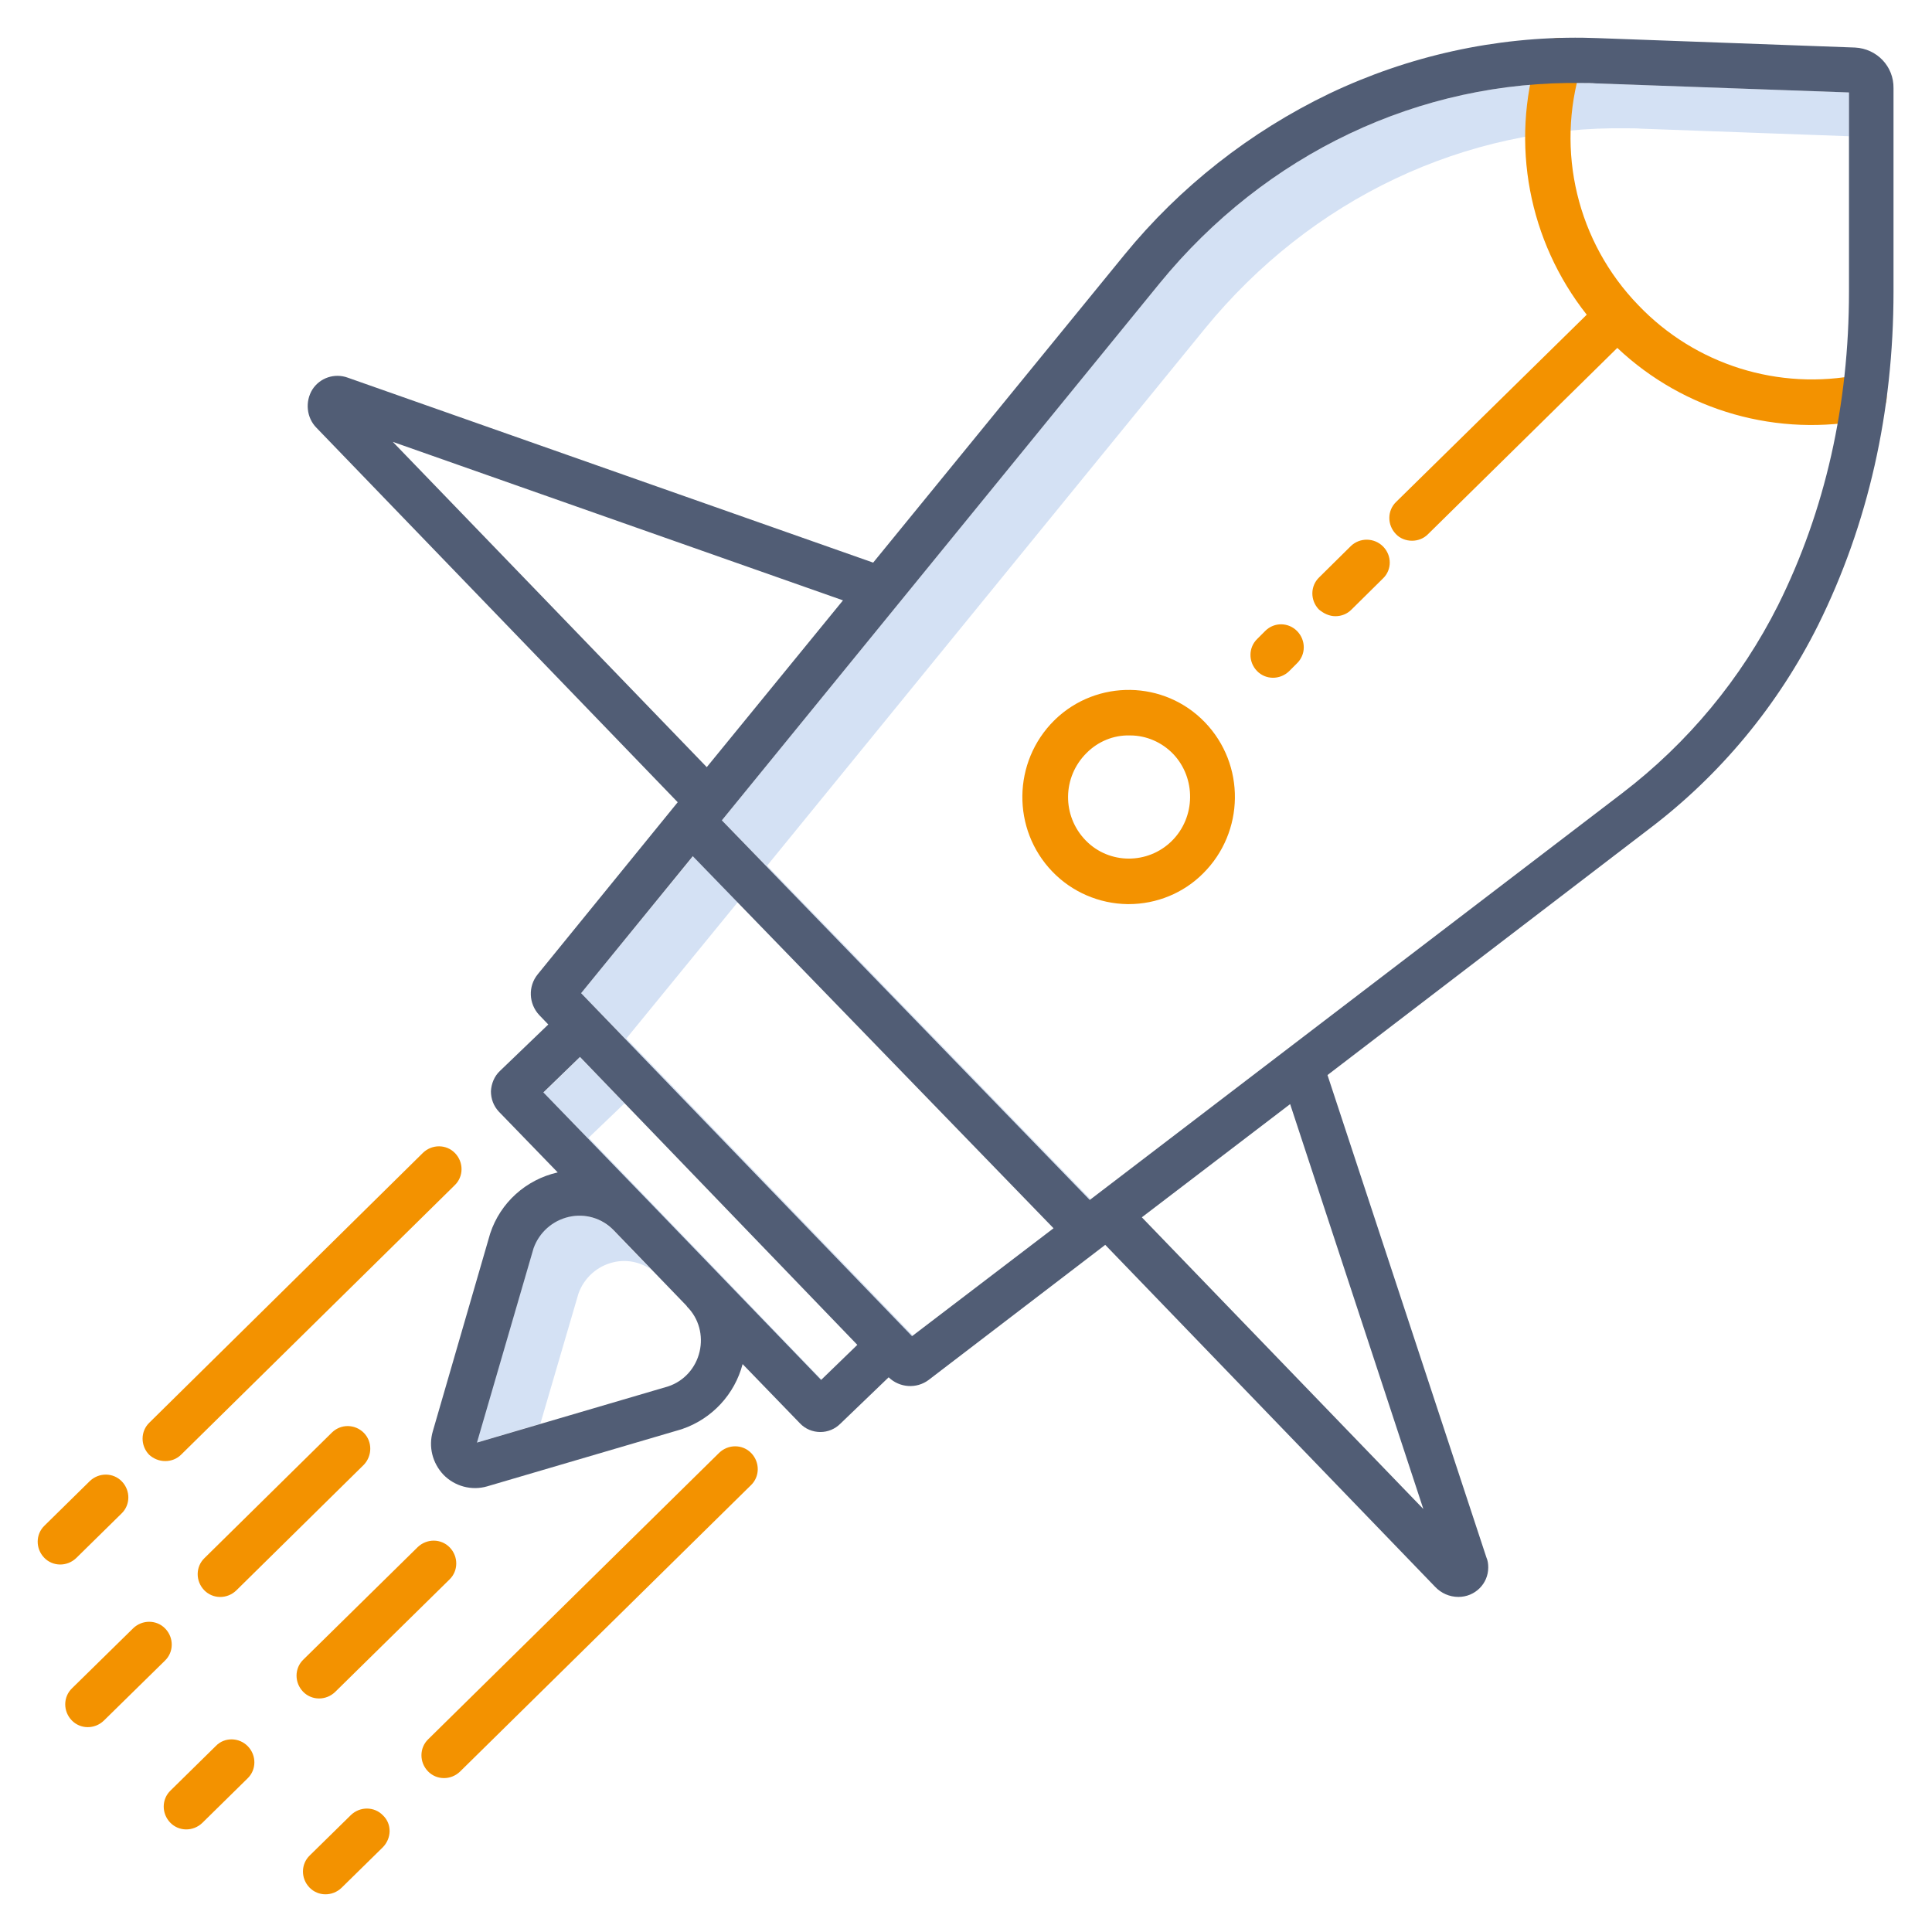
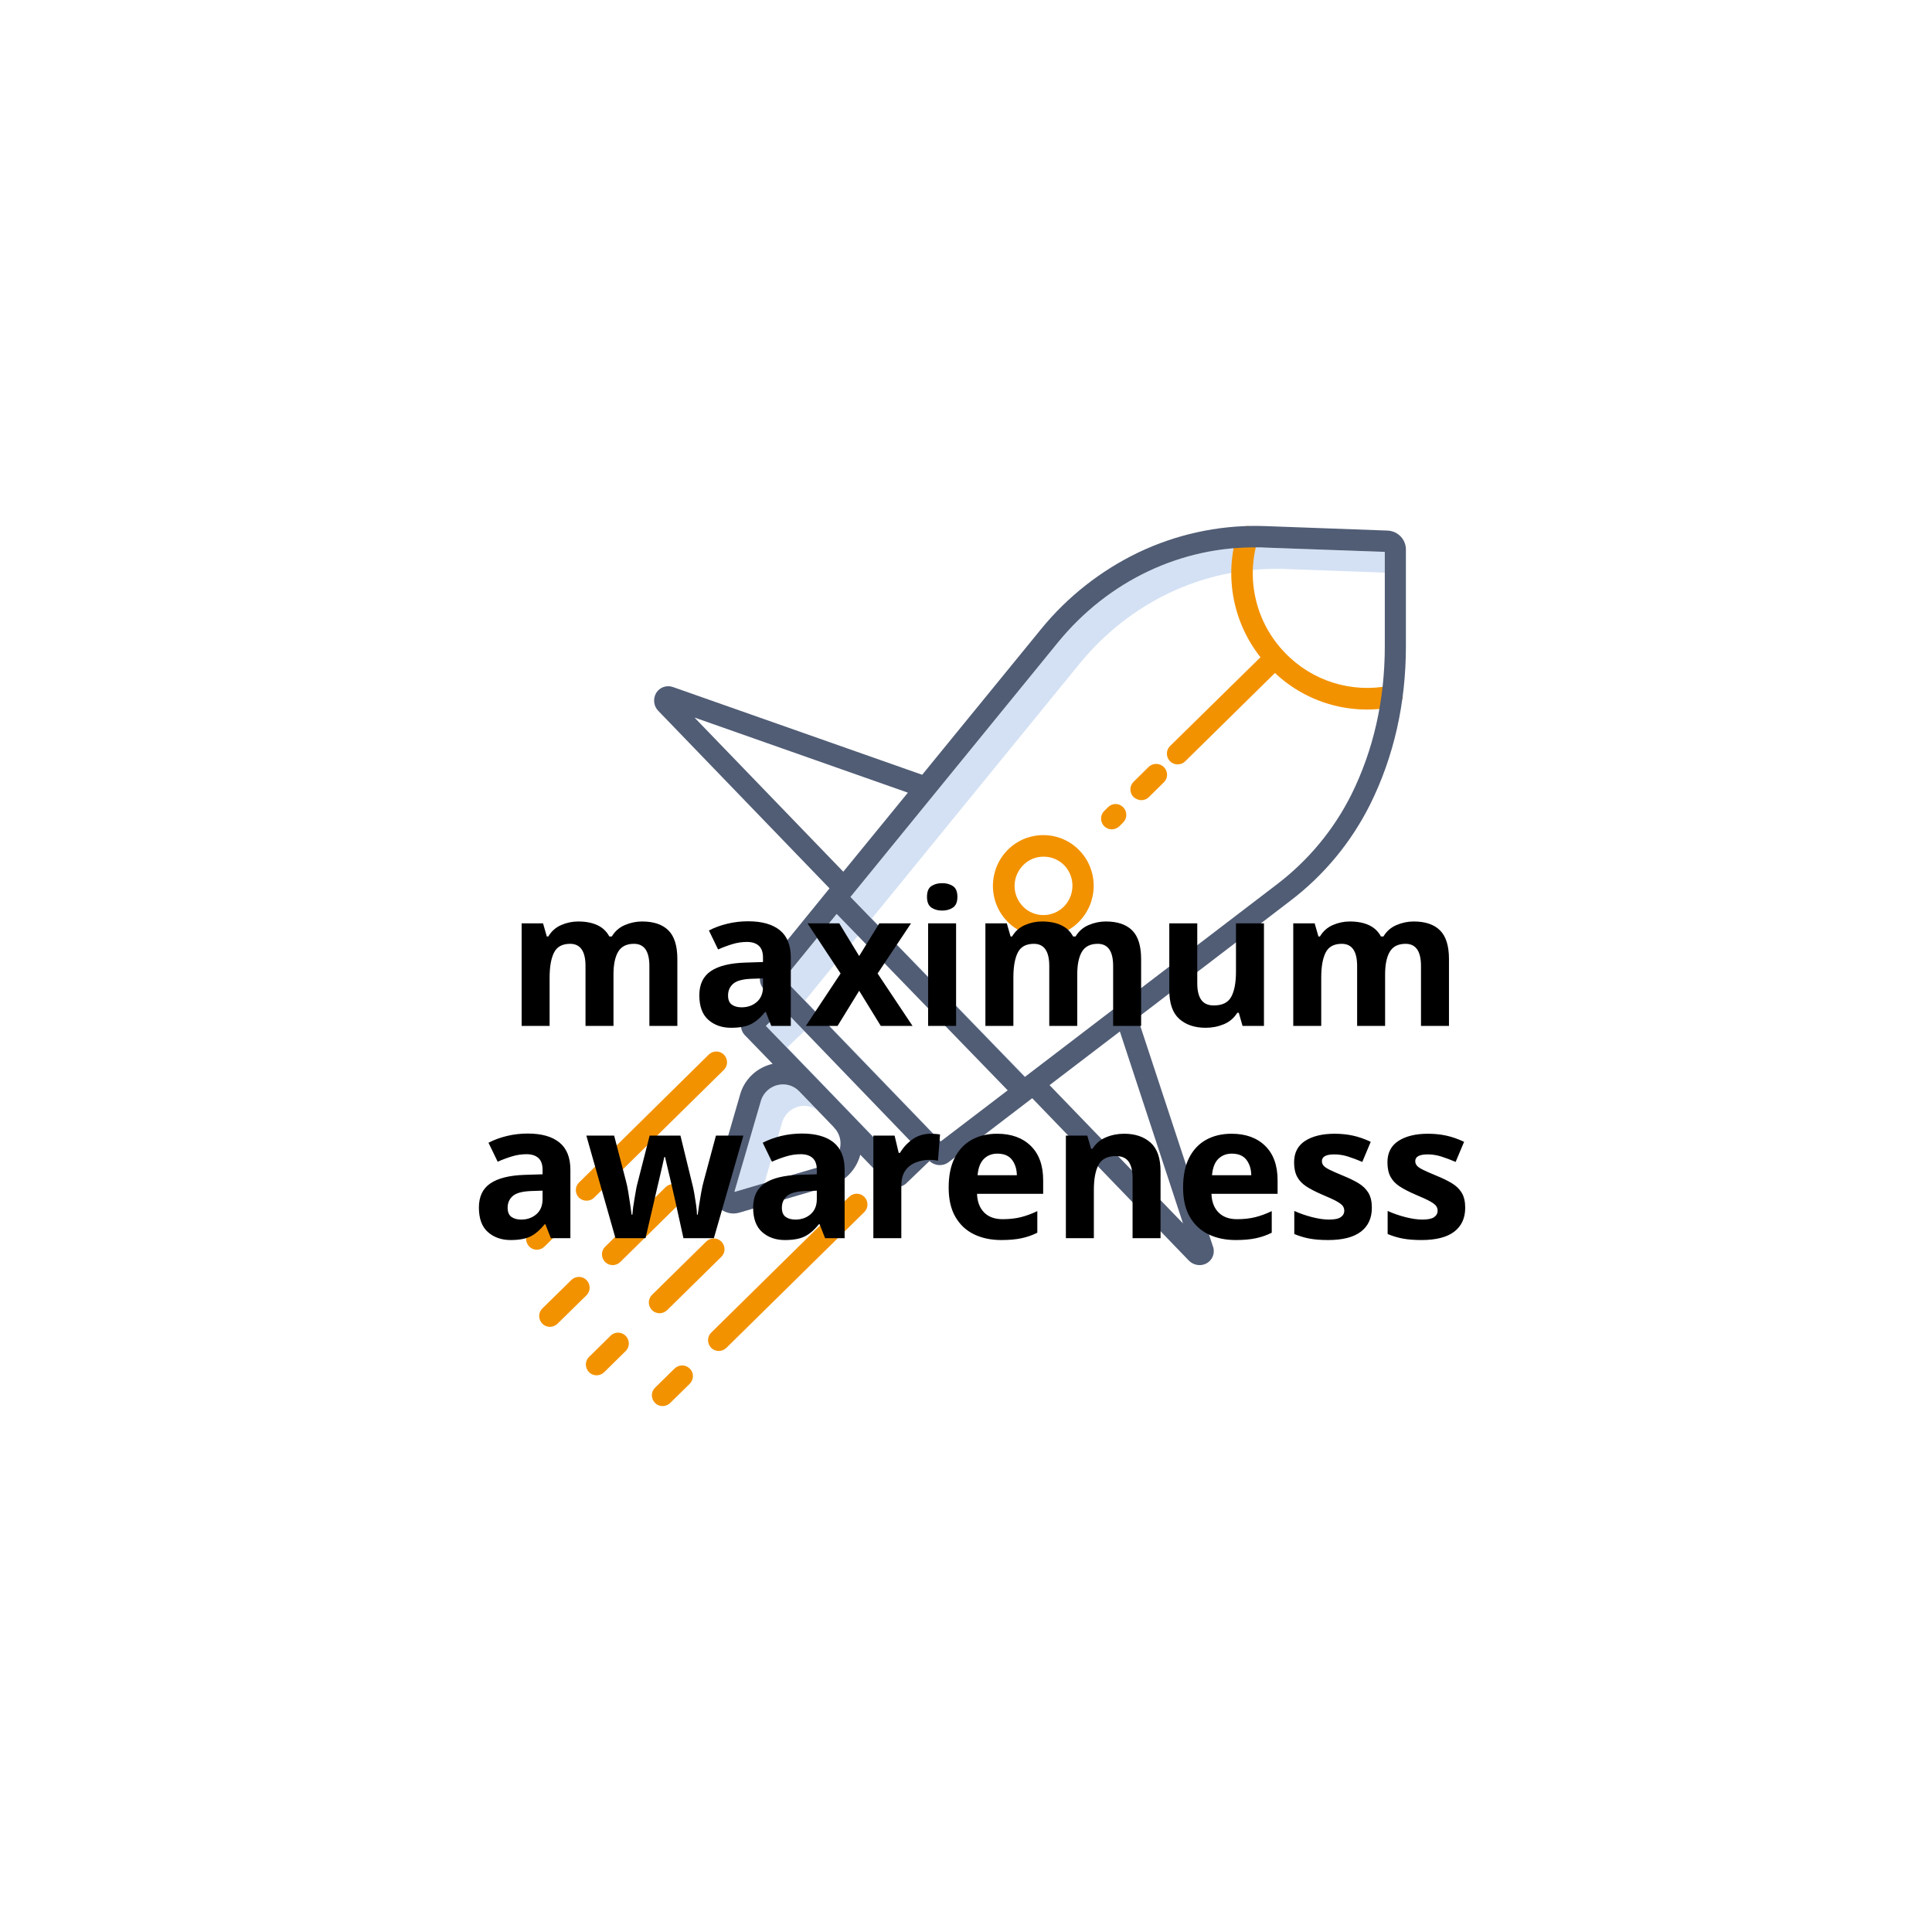
- <svg xmlns="http://www.w3.org/2000/svg" version="1.1" id="Layer_1" x="0" y="0" viewBox="0 0 512 512" style="enable-background:new 0 0 512 512" xml:space="preserve">
-   <style>.st0{fill:#d4e1f4}.st1{fill:#f39200}</style>
-   <path class="st0" d="M153.3 342.8c1.5-4.2 5-7.3 9.3-8.3 3.4-.8 7-.1 9.9 1.9l-10-10.4c-3.1-3.2-7.6-4.5-11.9-3.5-4.3 1-7.9 4.1-9.3 8.3l-15 51.5 16.9-5 10.1-34.5zM183.3 329.8c0-.1 0-.1 0 0l-.2-.2-27.1-28.1 9.5-9.1-11.8-12.2-9.7 9.4 27.1 28.1.1.1 46.3 48 .2-.2-34.4-35.8zM166 275.2l29.5-36.1-11.8-12.2-29.7 36.3 87.7 90.9.2-.2-75.9-78.7zM203.3 229.4l116-142.3c28.1-34.4 68.9-53.8 112.1-53.1 1.2 0 2.4 0 3.5.1l55.1 2V24.5l-67.1-2.4c-1.2 0-2.4-.1-3.5-.1-43.2-.7-84 18.7-112.1 53.1l-116 142.3L288.8 318l.2-.2-85.7-88.4z" />
-   <path class="st1" d="M279.4 190.9c-11.1 11-11.3 28.9-.5 40.1 5.2 5.4 12.4 8.5 19.9 8.6h.3c7.4 0 14.5-2.9 19.7-8.1 11.1-11 11.3-28.9.5-40.1-10.8-11.2-28.6-11.4-39.7-.7 0 .1-.1.1-.2.2zm31.1 32c-6.3 6.2-16.5 6.2-22.7-.1l-.1-.1c-6.3-6.5-6.2-16.8.3-23.2 3-3 7.1-4.7 11.3-4.6h.2c4.3 0 8.4 1.8 11.4 4.9 6.1 6.4 6 16.8-.4 23.1zM374.2 143.3c1.6 0 3.1-.6 4.2-1.7l50.2-49.4c17.8 16.8 42.6 23.8 66.6 18.9 3.2-.7 5.3-3.8 4.7-7.1-.7-3.2-3.8-5.3-7.1-4.7-21.4 4.3-43.5-2.6-58.6-18.4C418 64.2 412.2 40 419 17.8c1-3.2-.8-6.5-4-7.5s-6.5.8-7.5 4c-7.3 23.8-2.4 49.6 13 69.1L370 133c-2.4 2.3-2.4 6.1-.1 8.5 1.1 1.2 2.7 1.8 4.3 1.8zM353.9 163.3c1.6 0 3.1-.6 4.2-1.7l8.4-8.3c2.4-2.3 2.4-6.1 0-8.5-2.3-2.3-6.1-2.4-8.5-.1l-8.4 8.3c-2.4 2.3-2.4 6.1-.1 8.5 1.3 1.1 2.8 1.8 4.4 1.8zM335.3 167.2l-2.1 2.1c-2.4 2.3-2.4 6.1-.1 8.5 2.3 2.4 6.1 2.4 8.5.1l2.1-2.1c2.4-2.3 2.4-6.1.1-8.5s-6.1-2.5-8.5-.1zM43.8 387.2c1.6 0 3.1-.6 4.2-1.7l72.5-71.4c2.4-2.3 2.4-6.1.1-8.5s-6.1-2.4-8.5-.1L39.6 377c-2.4 2.3-2.4 6.1-.1 8.5 1.2 1.1 2.7 1.7 4.3 1.7zM32.2 401.1c2.4-2.3 2.4-6.1.1-8.5s-6.1-2.4-8.5-.1l-12 11.8c-2.4 2.3-2.4 6.1-.1 8.5s6.1 2.4 8.5.1l12-11.8zM88 379.6l-33.8 33.3c-2.4 2.3-2.4 6.1-.1 8.5s6.1 2.4 8.5.1l33.8-33.3c2.3-2.4 2.3-6.2 0-8.5s-6-2.4-8.4-.1zM43.8 431.6c-2.3-2.4-6.1-2.4-8.5-.1l-16.2 15.9c-2.4 2.3-2.4 6.1-.1 8.5s6.1 2.4 8.5.1l16.2-15.9c2.4-2.3 2.4-6.1.1-8.5zM88.8 448.4l30.3-29.8c2.4-2.3 2.4-6.1.1-8.5s-6.1-2.4-8.5-.1l-30.3 29.8c-2.4 2.3-2.4 6.1-.1 8.5s6.1 2.4 8.5.1zM57.2 462.7l-12 11.8c-2.4 2.3-2.4 6.1-.1 8.5s6.1 2.4 8.5.1l12-11.8c2.4-2.3 2.4-6.1.1-8.5s-6.2-2.5-8.5-.1zM113.4 469.4c2.3 2.4 6.1 2.4 8.5.1l77.1-75.9c2.4-2.3 2.4-6.1.1-8.5-2.3-2.4-6.1-2.4-8.5-.1l-77.1 75.9c-2.4 2.3-2.4 6.1-.1 8.5zM101.5 481.1c-2.3-2.4-6.1-2.4-8.5-.1l-10.9 10.7c-2.4 2.3-2.4 6.1-.1 8.5s6.1 2.4 8.5.1l10.9-10.7c2.4-2.4 2.5-6.2.1-8.5z" />
-   <path d="m491.6 12.6-68.2-2.5c-1.3 0-2.5-.1-3.8-.1-23.3-.3-46.3 4.8-67.3 14.8-21 10.1-39.6 24.7-54.3 42.7l-66.6 81.6-139.2-49c-3.5-1.3-7.4 0-9.4 3.1-2 3.2-1.6 7.5 1.1 10.2l95.7 99.2-37.1 45.6c-2.6 3.2-2.4 7.8.4 10.8l2.4 2.5-12.8 12.3c-1.5 1.4-2.3 3.4-2.4 5.4 0 2 .7 3.9 2.1 5.4l15.6 16.1c-8.4 1.9-15.2 8-17.9 16.2l-15.2 52.4c-1.2 4.1-.1 8.4 2.8 11.5 3 3.1 7.5 4.3 11.6 3.1l51.4-15.1.3-.1c7.9-2.7 13.9-9.2 16-17.2l15.2 15.7c1.4 1.5 3.4 2.3 5.4 2.3 2 0 3.9-.8 5.3-2.2l12.8-12.3c2.9 2.8 7.4 3.1 10.6.7l46.8-35.8 87.4 90.6c1.6 1.7 3.8 2.7 6.2 2.7 4.4 0 7.9-3.5 7.9-7.8 0-.9-.1-1.8-.5-2.7l-42.1-127.8 85.2-65.2c18.9-14.3 34.2-32.8 44.8-54 13.3-26.8 20-56.6 20-88.4V23.4c.1-5.8-4.4-10.5-10.2-10.8zM104.1 117.1l119.3 42-36.1 44.2-83.2-86.2zm78 229.2c3.1 3.1 4.3 7.6 3.3 11.9-1 4.3-4.1 7.8-8.3 9.2l-50.7 14.9 15-51.5c1.5-4.2 5-7.3 9.3-8.3 4.3-1 8.8.3 11.9 3.5l19.2 19.9c.1.1.2.2.3.4zm35.5 19.4-46.3-48-.1-.1-27.2-28.1 9.7-9.4 73.5 76.3-9.6 9.3zm24.1-11.6L154 263.2l29.6-36.3 95.6 98.6-37.5 28.6zm135.5 45.8-74.6-77.3 39.3-30 35.3 107.3zM490 77.3c0 30-6.3 58-18.8 83.1-9.8 19.5-23.9 36.5-41.3 49.8L288.8 318l-97.5-100.6 116-142.3c28.1-34.4 68.9-53.8 112.1-53.1 1.2 0 2.4 0 3.5.1l67.1 2.4v52.8z" style="fill:#515d75" />
+ <svg xmlns="http://www.w3.org/2000/svg" version="1.1" width="1080" height="1080" viewBox="0 0 1080 1080" xml:space="preserve">
+   <defs>
+ </defs>
+   <g transform="matrix(1 0 0 1 540 540)" id="6b2ba496-4272-4aa6-be4c-2ba665de2a15">
+     <rect style="stroke: none; stroke-width: 1; stroke-dasharray: none; stroke-linecap: butt; stroke-dashoffset: 0; stroke-linejoin: miter; stroke-miterlimit: 4; fill: rgb(255,255,255); fill-rule: nonzero; opacity: 1; visibility: hidden;" vector-effect="non-scaling-stroke" x="-540" y="-540" rx="0" ry="0" width="1080" height="1080" />
+   </g>
+   <g transform="matrix(1 0 0 1 540 540)" id="1d4f1122-c80b-4b17-9c13-6388b74081e3">
+ </g>
+   <g transform="matrix(1 0 0 1 540 540)">
+     <g style="" vector-effect="non-scaling-stroke">
+       <g transform="matrix(1 0 0 1 52.26 -53.86)">
+         <path style="stroke: none; stroke-width: 1; stroke-dasharray: none; stroke-linecap: butt; stroke-dashoffset: 0; stroke-linejoin: miter; stroke-miterlimit: 4; fill: rgb(212,225,244); fill-rule: nonzero; opacity: 1;" vector-effect="non-scaling-stroke" transform=" translate(-308.15, -202.14)" d="M 153.3 342.8 C 154.8 338.6 158.3 335.5 162.6 334.5 C 166 333.7 169.6 334.4 172.5 336.4 L 162.5 326 C 159.4 322.8 154.9 321.5 150.6 322.5 C 146.3 323.5 142.7 326.6 141.3 330.8 L 126.3 382.3 L 143.2 377.3 L 153.3 342.8 z M 183.3 329.8 C 183.3 329.7 183.3 329.7 183.3 329.8 L 183.1 329.6 L 156 301.5 L 165.5 292.4 L 153.7 280.2 L 144 289.6 L 171.1 317.7 L 171.2 317.8 L 217.5 365.8 L 217.7 365.6 L 183.3 329.8 z M 166 275.2 L 195.5 239.1 L 183.7 226.9 L 154 263.2 L 241.7 354.1 L 241.9 353.9 L 166 275.2 z M 203.3 229.4 L 319.3 87.1 C 347.4 52.7 388.2 33.3 431.4 34 C 432.6 34 433.8 34 434.9 34.1 L 490 36.1 L 490 24.5 L 422.9 22.1 C 421.7 22.1 420.5 22 419.4 22 C 376.2 21.3 335.4 40.7 307.3 75.1 L 191.3 217.4 L 288.8 318 L 289 317.8 L 203.3 229.4 z" stroke-linecap="round" />
+       </g>
+       <g transform="matrix(1 0 0 1 -0.9 0.02)">
+         <path style="stroke: none; stroke-width: 1; stroke-dasharray: none; stroke-linecap: butt; stroke-dashoffset: 0; stroke-linejoin: miter; stroke-miterlimit: 4; fill: rgb(243,146,0); fill-rule: nonzero; opacity: 1;" vector-effect="non-scaling-stroke" transform=" translate(-254.99, -256.02)" d="M 279.4 190.9 C 268.3 201.9 268.1 219.8 278.9 231 C 284.1 236.4 291.3 239.5 298.8 239.6 L 299.1 239.6 C 306.5 239.6 313.6 236.7 318.8 231.5 C 329.9 220.5 330.1 202.6 319.3 191.4 C 308.5 180.2 290.7 180 279.6 190.7 C 279.6 190.8 279.5 190.8 279.4 190.9 z M 310.5 222.9 C 304.2 229.1 294 229.1 287.8 222.8 L 287.7 222.7 C 281.4 216.2 281.5 205.9 288 199.5 C 291 196.5 295.1 194.8 299.3 194.9 L 299.5 194.9 C 303.8 194.9 307.9 196.7 310.9 199.8 C 317 206.2 316.9 216.6 310.5 222.9 z M 374.2 143.3 C 375.8 143.3 377.3 142.7 378.4 141.6 L 428.6 92.2 C 446.4 109 471.2 116 495.2 111.1 C 498.4 110.4 500.5 107.3 499.9 104 C 499.2 100.8 496.1 98.7 492.8 99.3 C 471.4 103.6 449.3 96.7 434.2 80.9 C 418 64.2 412.2 40 419 17.8 C 420 14.6 418.2 11.3 415 10.3 C 411.8 9.3 408.5 11.1 407.5 14.3 C 400.2 38.1 405.1 63.9 420.5 83.4 L 370 133 C 367.6 135.3 367.6 139.1 369.9 141.5 C 371 142.7 372.6 143.3 374.2 143.3 z M 353.9 163.3 C 355.5 163.3 357 162.7 358.1 161.6 L 366.5 153.3 C 368.9 151 368.9 147.2 366.5 144.8 C 364.2 142.5 360.4 142.4 358 144.7 L 349.6 153 C 347.2 155.3 347.2 159.1 349.5 161.5 C 350.8 162.6 352.3 163.3 353.9 163.3 z M 335.3 167.2 L 333.2 169.3 C 330.8 171.6 330.8 175.4 333.1 177.8 C 335.4 180.2 339.2 180.2 341.6 177.9 L 343.7 175.8 C 346.1 173.5 346.1 169.7 343.8 167.3 C 341.5 164.9 337.7 164.8 335.3 167.2 z M 43.8 387.2 C 45.4 387.2 46.9 386.6 48 385.5 L 120.5 314.1 C 122.9 311.8 122.9 308 120.6 305.6 C 118.3 303.2 114.5 303.2 112.1 305.5 L 39.6 377 C 37.2 379.3 37.2 383.1 39.5 385.5 C 40.7 386.6 42.2 387.2 43.8 387.2 z M 32.2 401.1 C 34.6 398.8 34.6 395 32.3 392.6 C 30 390.2 26.2 390.2 23.8 392.5 L 11.8 404.3 C 9.4 406.6 9.4 410.4 11.7 412.8 C 14 415.2 17.8 415.2 20.2 412.9 L 32.2 401.1 z M 88 379.6 L 54.2 412.9 C 51.8 415.2 51.8 419 54.1 421.4 C 56.4 423.8 60.2 423.8 62.6 421.5 L 96.4 388.2 C 98.7 385.8 98.7 382 96.4 379.7 C 94.1 377.4 90.4 377.3 88 379.6 z M 43.8 431.6 C 41.5 429.2 37.7 429.2 35.3 431.5 L 19.1 447.4 C 16.7 449.7 16.7 453.5 19 455.9 C 21.3 458.3 25.1 458.3 27.5 456 L 43.7 440.1 C 46.1 437.8 46.1 434 43.8 431.6 z M 88.8 448.4 L 119.1 418.6 C 121.5 416.3 121.5 412.5 119.2 410.1 C 116.9 407.7 113.1 407.7 110.7 410 L 80.4 439.8 C 78 442.1 78 445.9 80.3 448.3 C 82.6 450.7 86.4 450.7 88.8 448.4 z M 57.2 462.7 L 45.2 474.5 C 42.8 476.8 42.8 480.6 45.1 483 C 47.4 485.4 51.2 485.4 53.6 483.1 L 65.6 471.3 C 68 469 68 465.2 65.7 462.8 C 63.4 460.4 59.5 460.3 57.2 462.7 z M 113.4 469.4 C 115.7 471.8 119.5 471.8 121.9 469.5 L 199 393.6 C 201.4 391.3 201.4 387.5 199.1 385.1 C 196.8 382.7 193 382.7 190.6 385 L 113.5 460.9 C 111.1 463.2 111.1 467 113.4 469.4 z M 101.5 481.1 C 99.2 478.7 95.4 478.7 93 481 L 82.1 491.7 C 79.7 494 79.7 497.8 82 500.2 C 84.3 502.6 88.1 502.6 90.5 500.3 L 101.4 489.6 C 103.8 487.2 103.9 483.4 101.5 481.1 z" stroke-linecap="round" />
+       </g>
+       <g transform="matrix(1 0 0 1 35.78 -39.41)">
+         <path style="stroke: none; stroke-width: 1; stroke-dasharray: none; stroke-linecap: butt; stroke-dashoffset: 0; stroke-linejoin: miter; stroke-miterlimit: 4; fill: rgb(81,93,117); fill-rule: nonzero; opacity: 1;" vector-effect="non-scaling-stroke" transform=" translate(-291.67, -216.59)" d="M 491.6 12.6 L 423.4 10.1 C 422.1 10.1 420.9 10 419.6 10 C 396.3 9.7 373.3 14.8 352.3 24.8 C 331.3 34.9 312.7 49.5 298 67.5 L 231.4 149.1 L 92.2 100.1 C 88.7 98.8 84.8 100.1 82.8 103.2 C 80.8 106.4 81.2 110.7 83.9 113.4 L 179.6 212.6 L 142.5 258.2 C 139.9 261.4 140.1 266 142.9 269 L 145.3 271.5 L 132.5 283.8 C 131 285.2 130.2 287.2 130.1 289.2 C 130.1 291.2 130.8 293.1 132.2 294.6 L 147.8 310.7 C 139.4 312.6 132.6 318.7 129.9 326.9 L 114.7 379.3 C 113.5 383.4 114.6 387.7 117.5 390.8 C 120.5 393.9 125 395.1 129.1 393.9 L 180.5 378.8 L 180.8 378.7 C 188.7 376 194.7 369.5 196.8 361.5 L 212 377.2 C 213.4 378.7 215.4 379.5 217.4 379.5 C 219.4 379.5 221.3 378.7 222.7 377.3 L 235.5 365 C 238.4 367.8 242.9 368.1 246.1 365.7 L 292.9 329.9 L 380.3 420.5 C 381.9 422.2 384.1 423.2 386.5 423.2 C 390.9 423.2 394.4 419.7 394.4 415.4 C 394.4 414.5 394.3 413.6 393.9 412.7 L 351.8 284.9 L 437 219.7 C 455.9 205.4 471.2 186.9 481.8 165.7 C 495.1 138.9 501.8 109.1 501.8 77.3 L 501.8 23.4 C 501.9 17.6 497.4 12.9 491.6 12.6 z M 104.1 117.1 L 223.4 159.1 L 187.3 203.3 L 104.1 117.1 z M 182.1 346.3 C 185.2 349.4 186.4 353.9 185.4 358.2 C 184.4 362.5 181.3 366 177.1 367.4 L 126.4 382.3 L 141.4 330.8 C 142.9 326.6 146.4 323.5 150.7 322.5 C 155 321.5 159.5 322.8 162.6 326 L 181.8 345.9 C 181.9 346 182 346.1 182.1 346.3 z M 217.6 365.7 L 171.3 317.7 L 171.2 317.6 L 144 289.5 L 153.7 280.1 L 227.2 356.4 L 217.6 365.7 z M 241.7 354.1 L 154 263.2 L 183.6 226.9 L 279.2 325.5 L 241.7 354.1 z M 377.2 399.9 L 302.6 322.6 L 341.9 292.6 L 377.2 399.9 z M 490 77.3 C 490 107.3 483.7 135.3 471.2 160.4 C 461.4 179.9 447.3 196.9 429.9 210.2 L 288.8 318 L 191.3 217.4 L 307.3 75.1 C 335.4 40.7 376.2 21.3 419.4 22 C 420.6 22 421.8 22 422.9 22.1 L 490 24.5 L 490 77.3 z" stroke-linecap="round" />
+       </g>
+     </g>
+   </g>
+   <g transform="matrix(1 0 0 1 540.5 599.83)" style="" id="f59c38ea-dab1-4322-a261-0d321af8cf58">
+     <text xml:space="preserve" font-family="Raleway" font-size="105" font-style="normal" font-weight="900" style="stroke: none; stroke-width: 1; stroke-dasharray: none; stroke-linecap: butt; stroke-dashoffset: 0; stroke-linejoin: miter; stroke-miterlimit: 4; fill: rgb(0,0,0); fill-rule: nonzero; opacity: 1; white-space: pre;">
+       <tspan x="-257.09" y="-26.34">maximum</tspan>
+       <tspan x="-277.2" y="92.31">awareness</tspan>
+     </text>
+   </g>
</svg>
